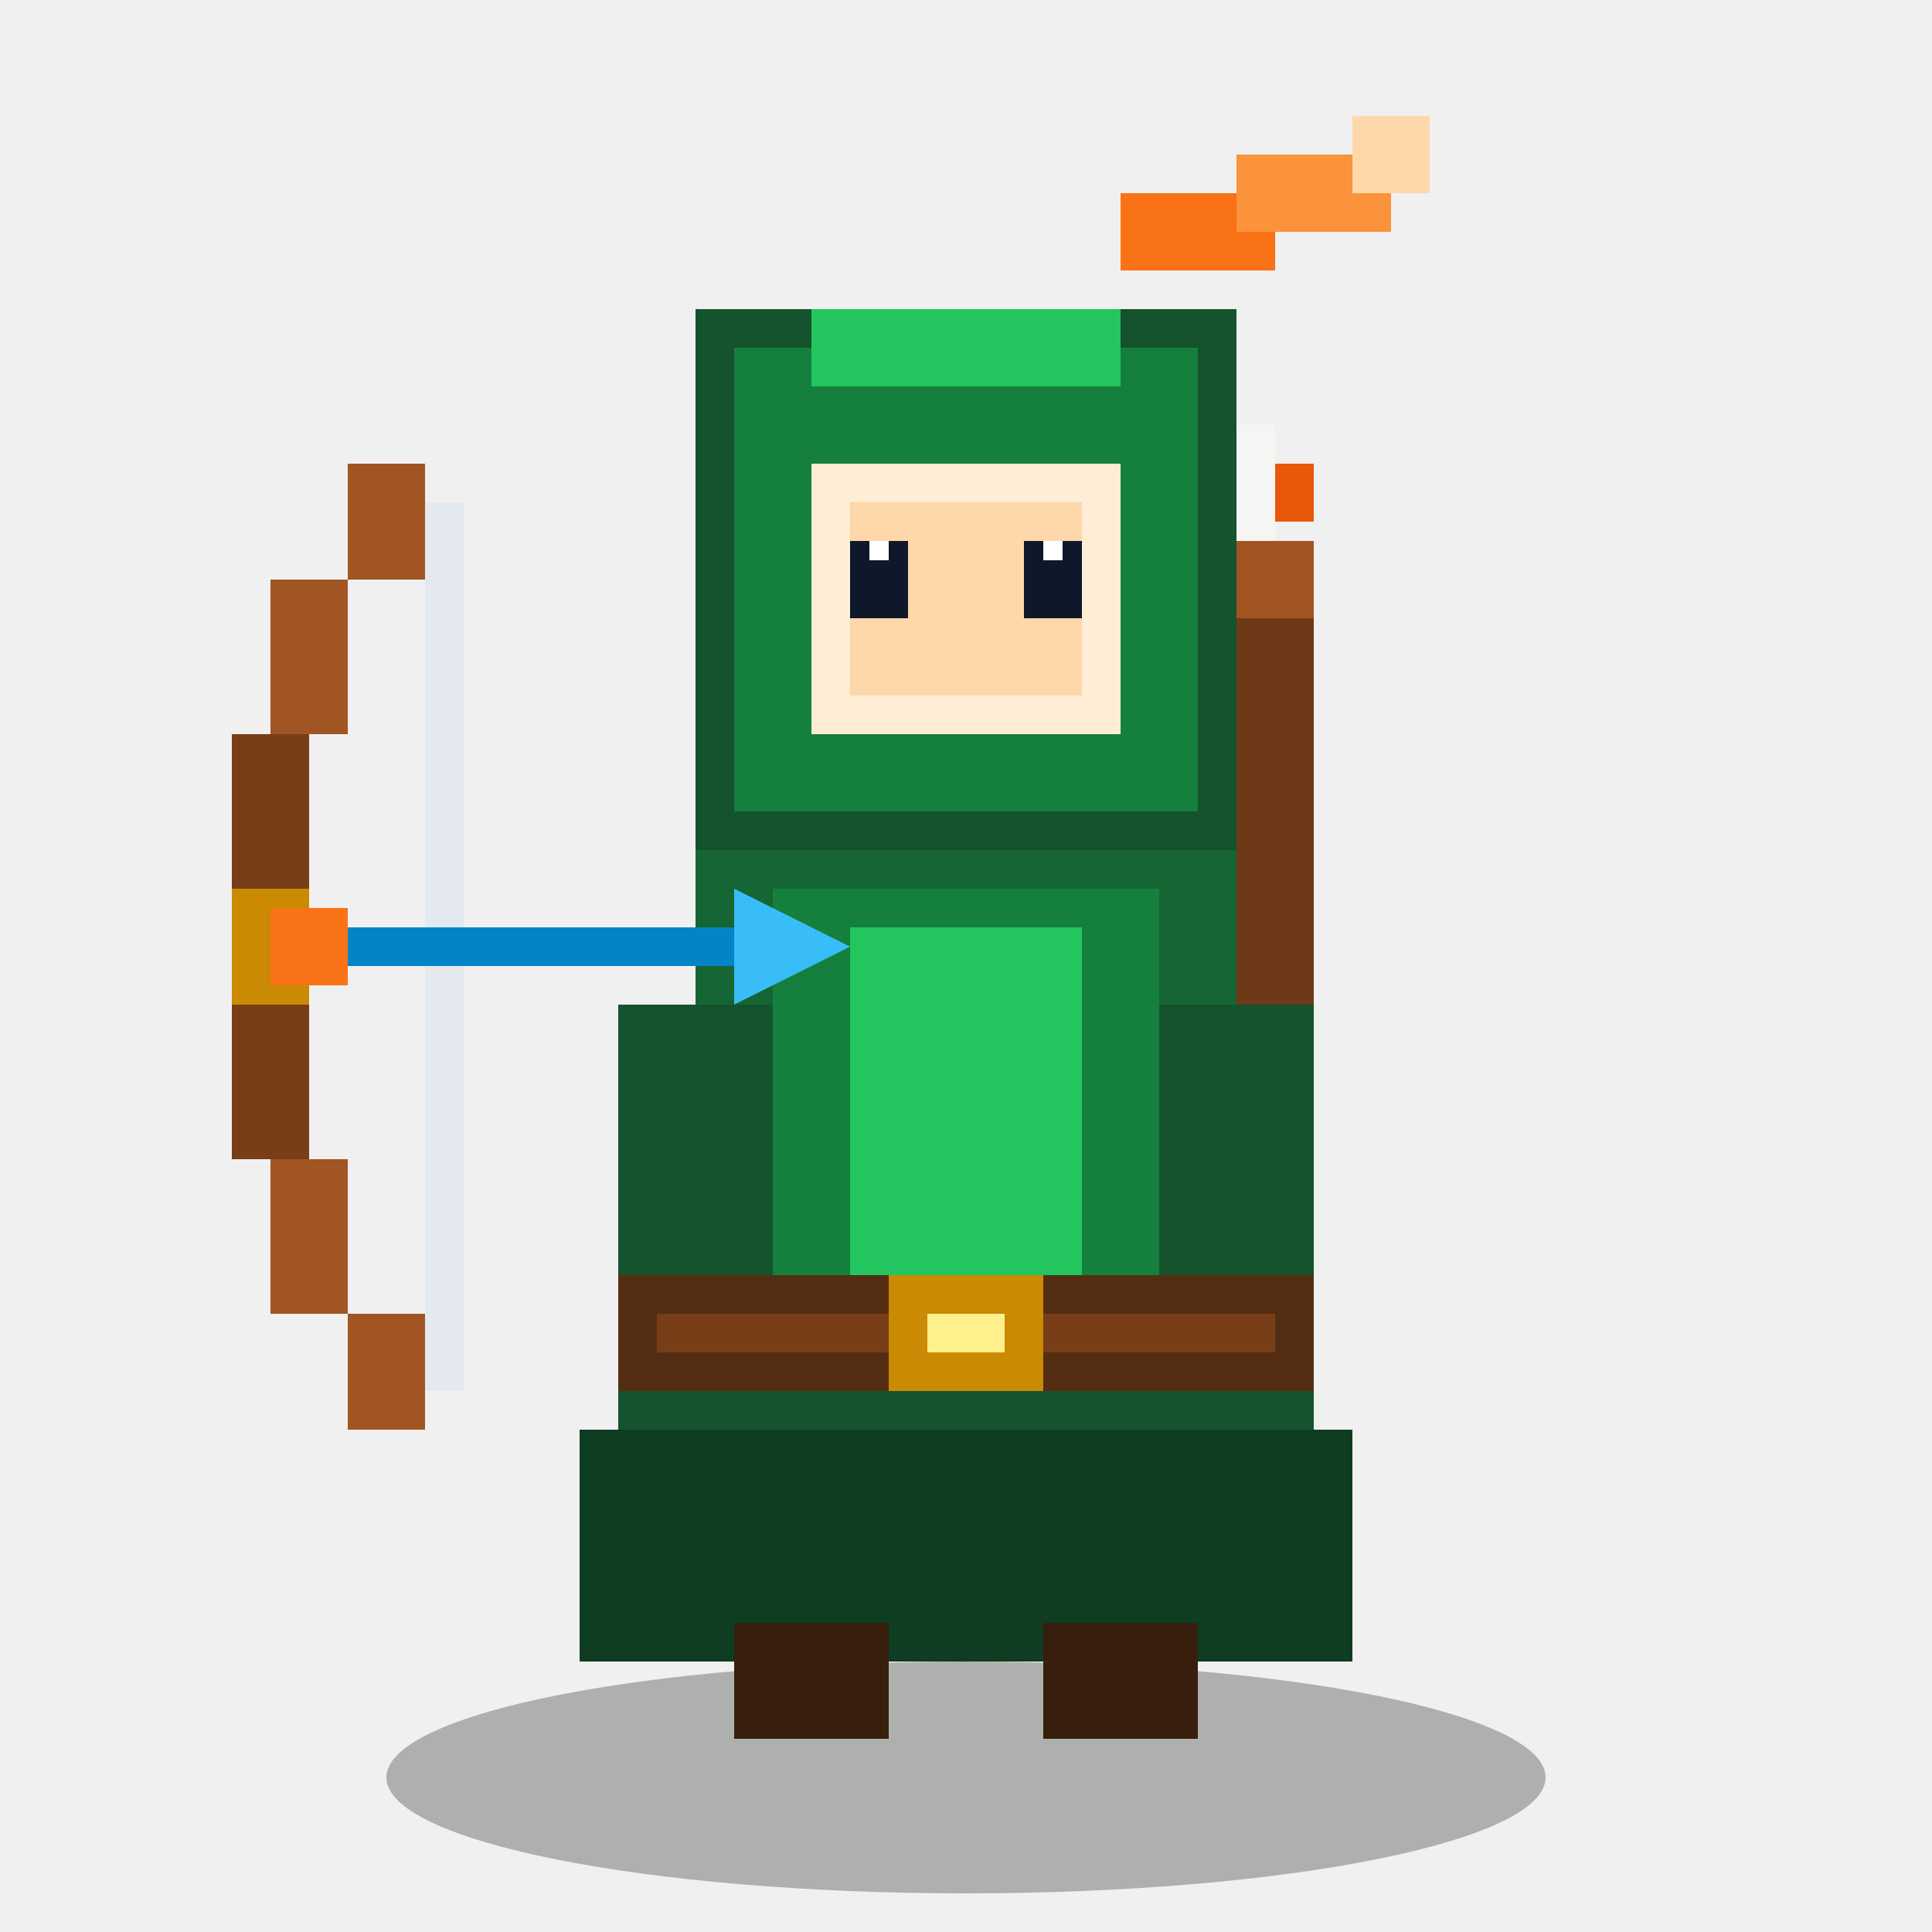
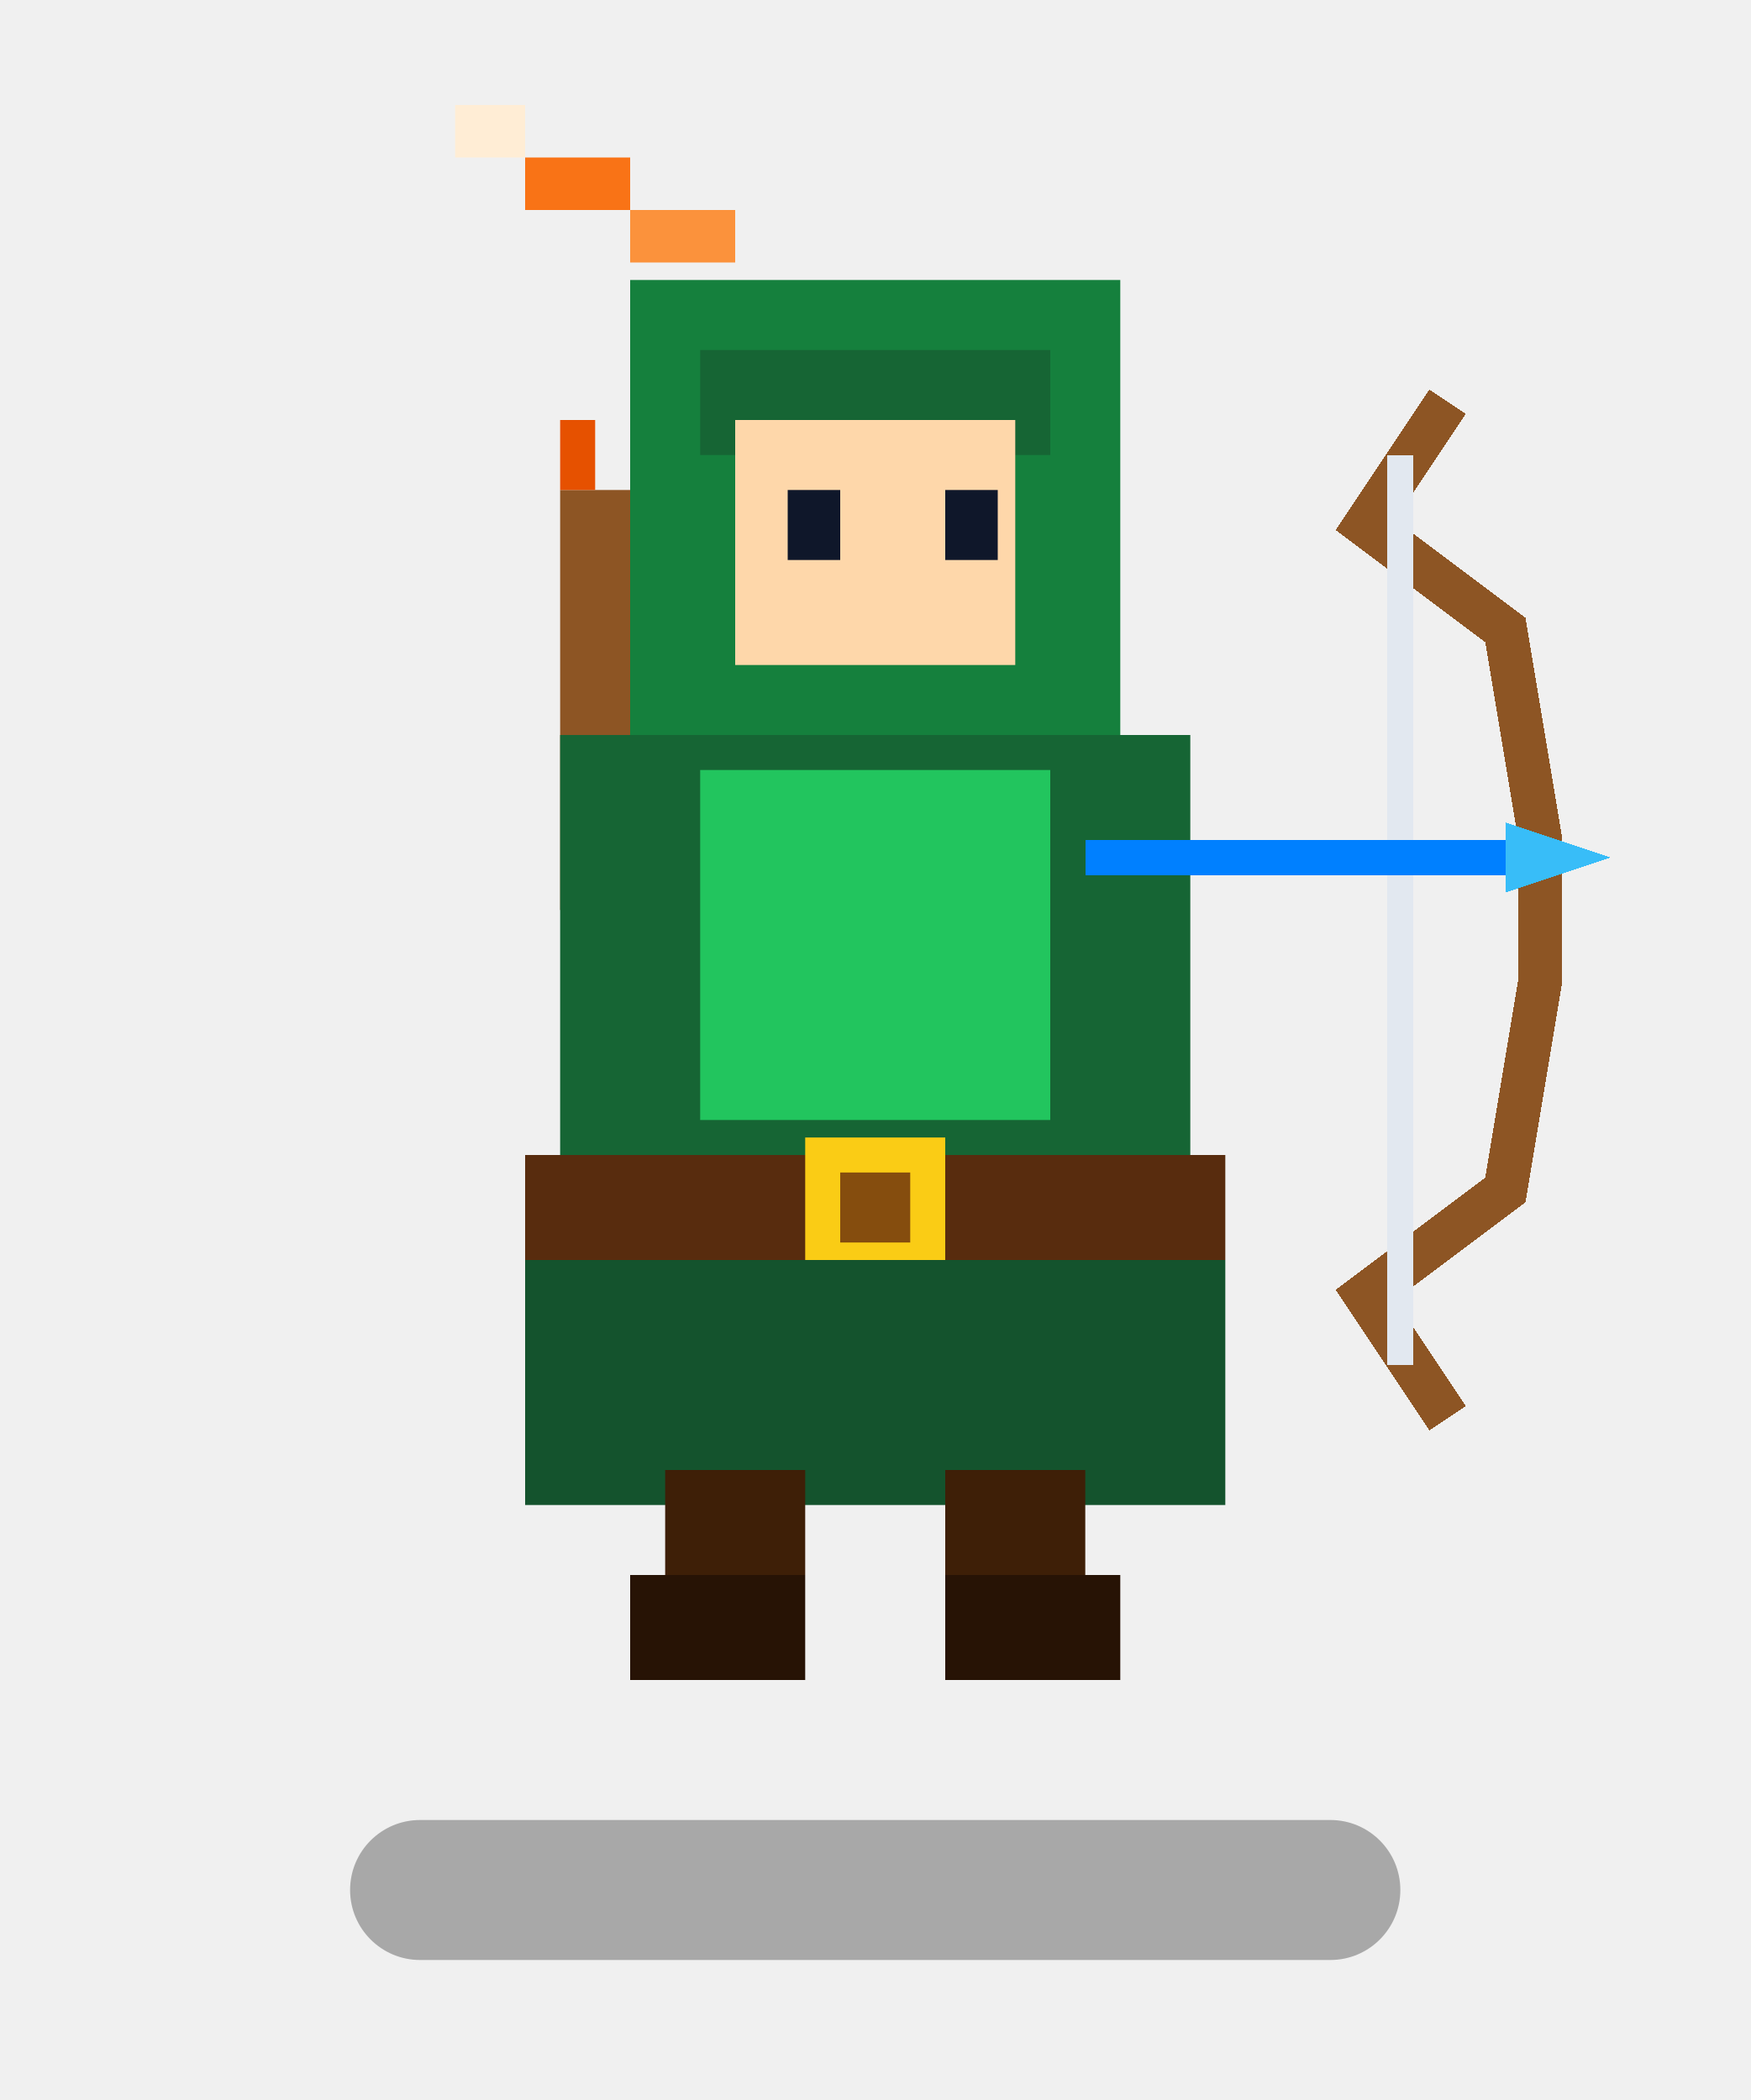
- <svg xmlns="http://www.w3.org/2000/svg" viewBox="0 0 100 100" shape-rendering="crispEdges">
-   <ellipse cx="50" cy="92" rx="30" ry="6" fill="#141a12" opacity="0.3" shape-rendering="auto" />
-   <rect x="62" y="32" width="6" height="24" fill="#6d3916" />
-   <rect x="62" y="28" width="6" height="4" fill="#a15522" />
-   <rect x="64" y="22" width="2" height="6" fill="#f5f5f4" />
-   <rect x="62" y="22" width="2" height="3" fill="#ea580c" />
-   <rect x="66" y="24" width="2" height="3" fill="#ea580c" />
-   <rect x="36" y="44" width="28" height="40" fill="#166534" />
-   <rect x="32" y="52" width="36" height="32" fill="#14532d" />
-   <rect x="30" y="74" width="40" height="12" fill="#0f3d21" />
-   <rect x="40" y="46" width="20" height="26" fill="#15803d" />
-   <rect x="44" y="48" width="12" height="20" fill="#22c55e" />
-   <rect x="32" y="66" width="36" height="6" fill="#542e13" />
-   <rect x="34" y="68" width="32" height="2" fill="#783e18" />
-   <rect x="46" y="66" width="8" height="6" fill="#ca8a04" />
-   <rect x="48" y="68" width="4" height="2" fill="#fef08a" />
-   <rect x="38" y="84" width="8" height="6" fill="#381e0d" />
-   <rect x="54" y="84" width="8" height="6" fill="#381e0d" />
-   <rect x="36" y="16" width="28" height="28" fill="#14532d" />
-   <rect x="38" y="18" width="24" height="24" fill="#15803d" />
-   <rect x="42" y="16" width="16" height="4" fill="#22c55e" />
-   <rect x="58" y="10" width="8" height="4" fill="#f97316" />
-   <rect x="64" y="8" width="8" height="4" fill="#fb923c" />
-   <rect x="70" y="6" width="4" height="4" fill="#fed7aa" />
-   <rect x="42" y="24" width="16" height="14" fill="#ffedd5" />
-   <rect x="44" y="26" width="12" height="10" fill="#fed7aa" />
-   <rect x="44" y="28" width="3" height="4" fill="#0f172a" />
-   <rect x="53" y="28" width="3" height="4" fill="#0f172a" />
-   <rect x="45" y="28" width="1" height="1" fill="#ffffff" />
-   <rect x="54" y="28" width="1" height="1" fill="#ffffff" />
-   <g id="pixel-bow">
-     <rect x="18" y="24" width="4" height="6" fill="#a15522" />
-     <rect x="14" y="30" width="4" height="8" fill="#a15522" />
-     <rect x="12" y="38" width="4" height="22" fill="#783e18" />
-     <rect x="14" y="60" width="4" height="8" fill="#a15522" />
-     <rect x="18" y="68" width="4" height="6" fill="#a15522" />
-     <rect x="12" y="46" width="4" height="6" fill="#ca8a04" />
-     <rect x="22" y="26" width="2" height="46" fill="#e2e8f0" opacity="0.85" />
-     <rect x="16" y="48" width="22" height="2" fill="#0284c7" />
-     <polygon points="38,46 44,49 38,52" fill="#38bdf8" shape-rendering="auto" />
-     <rect x="14" y="47" width="4" height="4" fill="#f97316" />
+ <svg xmlns="http://www.w3.org/2000/svg" viewBox="0 0 100 120" width="100" height="120">
+   <defs>
+     <filter id="pixel-drop">
+       <feDropShadow dx="0" dy="4" stdDeviation="0" flood-color="#000000" flood-opacity="0.45" />
+     </filter>
+   </defs>
+   <rect x="20" y="104" width="60" height="8" rx="4" fill="#000000" opacity="0.3" />
+   <rect x="32" y="28" width="4" height="24" fill="#8D5524" />
+   <rect x="32" y="24" width="2" height="4" fill="#E65100" />
+   <rect x="36" y="12" width="6" height="3" fill="#FB923C" />
+   <rect x="30" y="9" width="6" height="3" fill="#F97316" />
+   <rect x="26" y="6" width="4" height="3" fill="#FFEDD5" />
+   <rect x="36" y="16" width="28" height="26" fill="#15803D" />
+   <rect x="40" y="20" width="20" height="6" fill="#166534" />
+   <rect x="42" y="24" width="16" height="14" fill="#FED7AA" />
+   <rect x="45" y="28" width="3" height="4" fill="#0F172A" />
+   <rect x="54" y="28" width="3" height="4" fill="#0F172A" />
+   <rect x="32" y="42" width="36" height="24" fill="#166534" />
+   <rect x="40" y="44" width="20" height="20" fill="#22C55E" />
+   <rect x="30" y="66" width="40" height="6" fill="#582C0E" />
+   <rect x="46" y="65" width="8" height="8" fill="#FACC15" />
+   <rect x="48" y="67" width="4" height="4" fill="#854D0E" />
+   <rect x="30" y="72" width="40" height="14" fill="#14532D" />
+   <rect x="38" y="84" width="8" height="6" fill="#3E1F07" />
+   <rect x="54" y="84" width="8" height="6" fill="#3E1F07" />
+   <rect x="36" y="90" width="10" height="6" fill="#271305" />
+   <rect x="54" y="90" width="10" height="6" fill="#271305" />
+   <g class="svg-hero-tool" shape-rendering="crispEdges">
+     <path d="M 82 24 L 78 30 L 86 36 L 88 48 L 88 56 L 86 68 L 78 74 L 82 80" stroke="#8D5524" stroke-width="2.5" fill="none" stroke-linecap="square" />
+     <line x1="80" y1="26" x2="80" y2="78" stroke="#E2E8F0" stroke-width="1.5" />
+   </g>
+   <g class="svg-nocked-arrow" shape-rendering="crispEdges">
+     <line x1="62" y1="49" x2="86" y2="49" stroke="#0080FF" stroke-width="2" />
+     <polygon points="86,47 92,49 86,51" fill="#38BDF8" />
  </g>
</svg>
